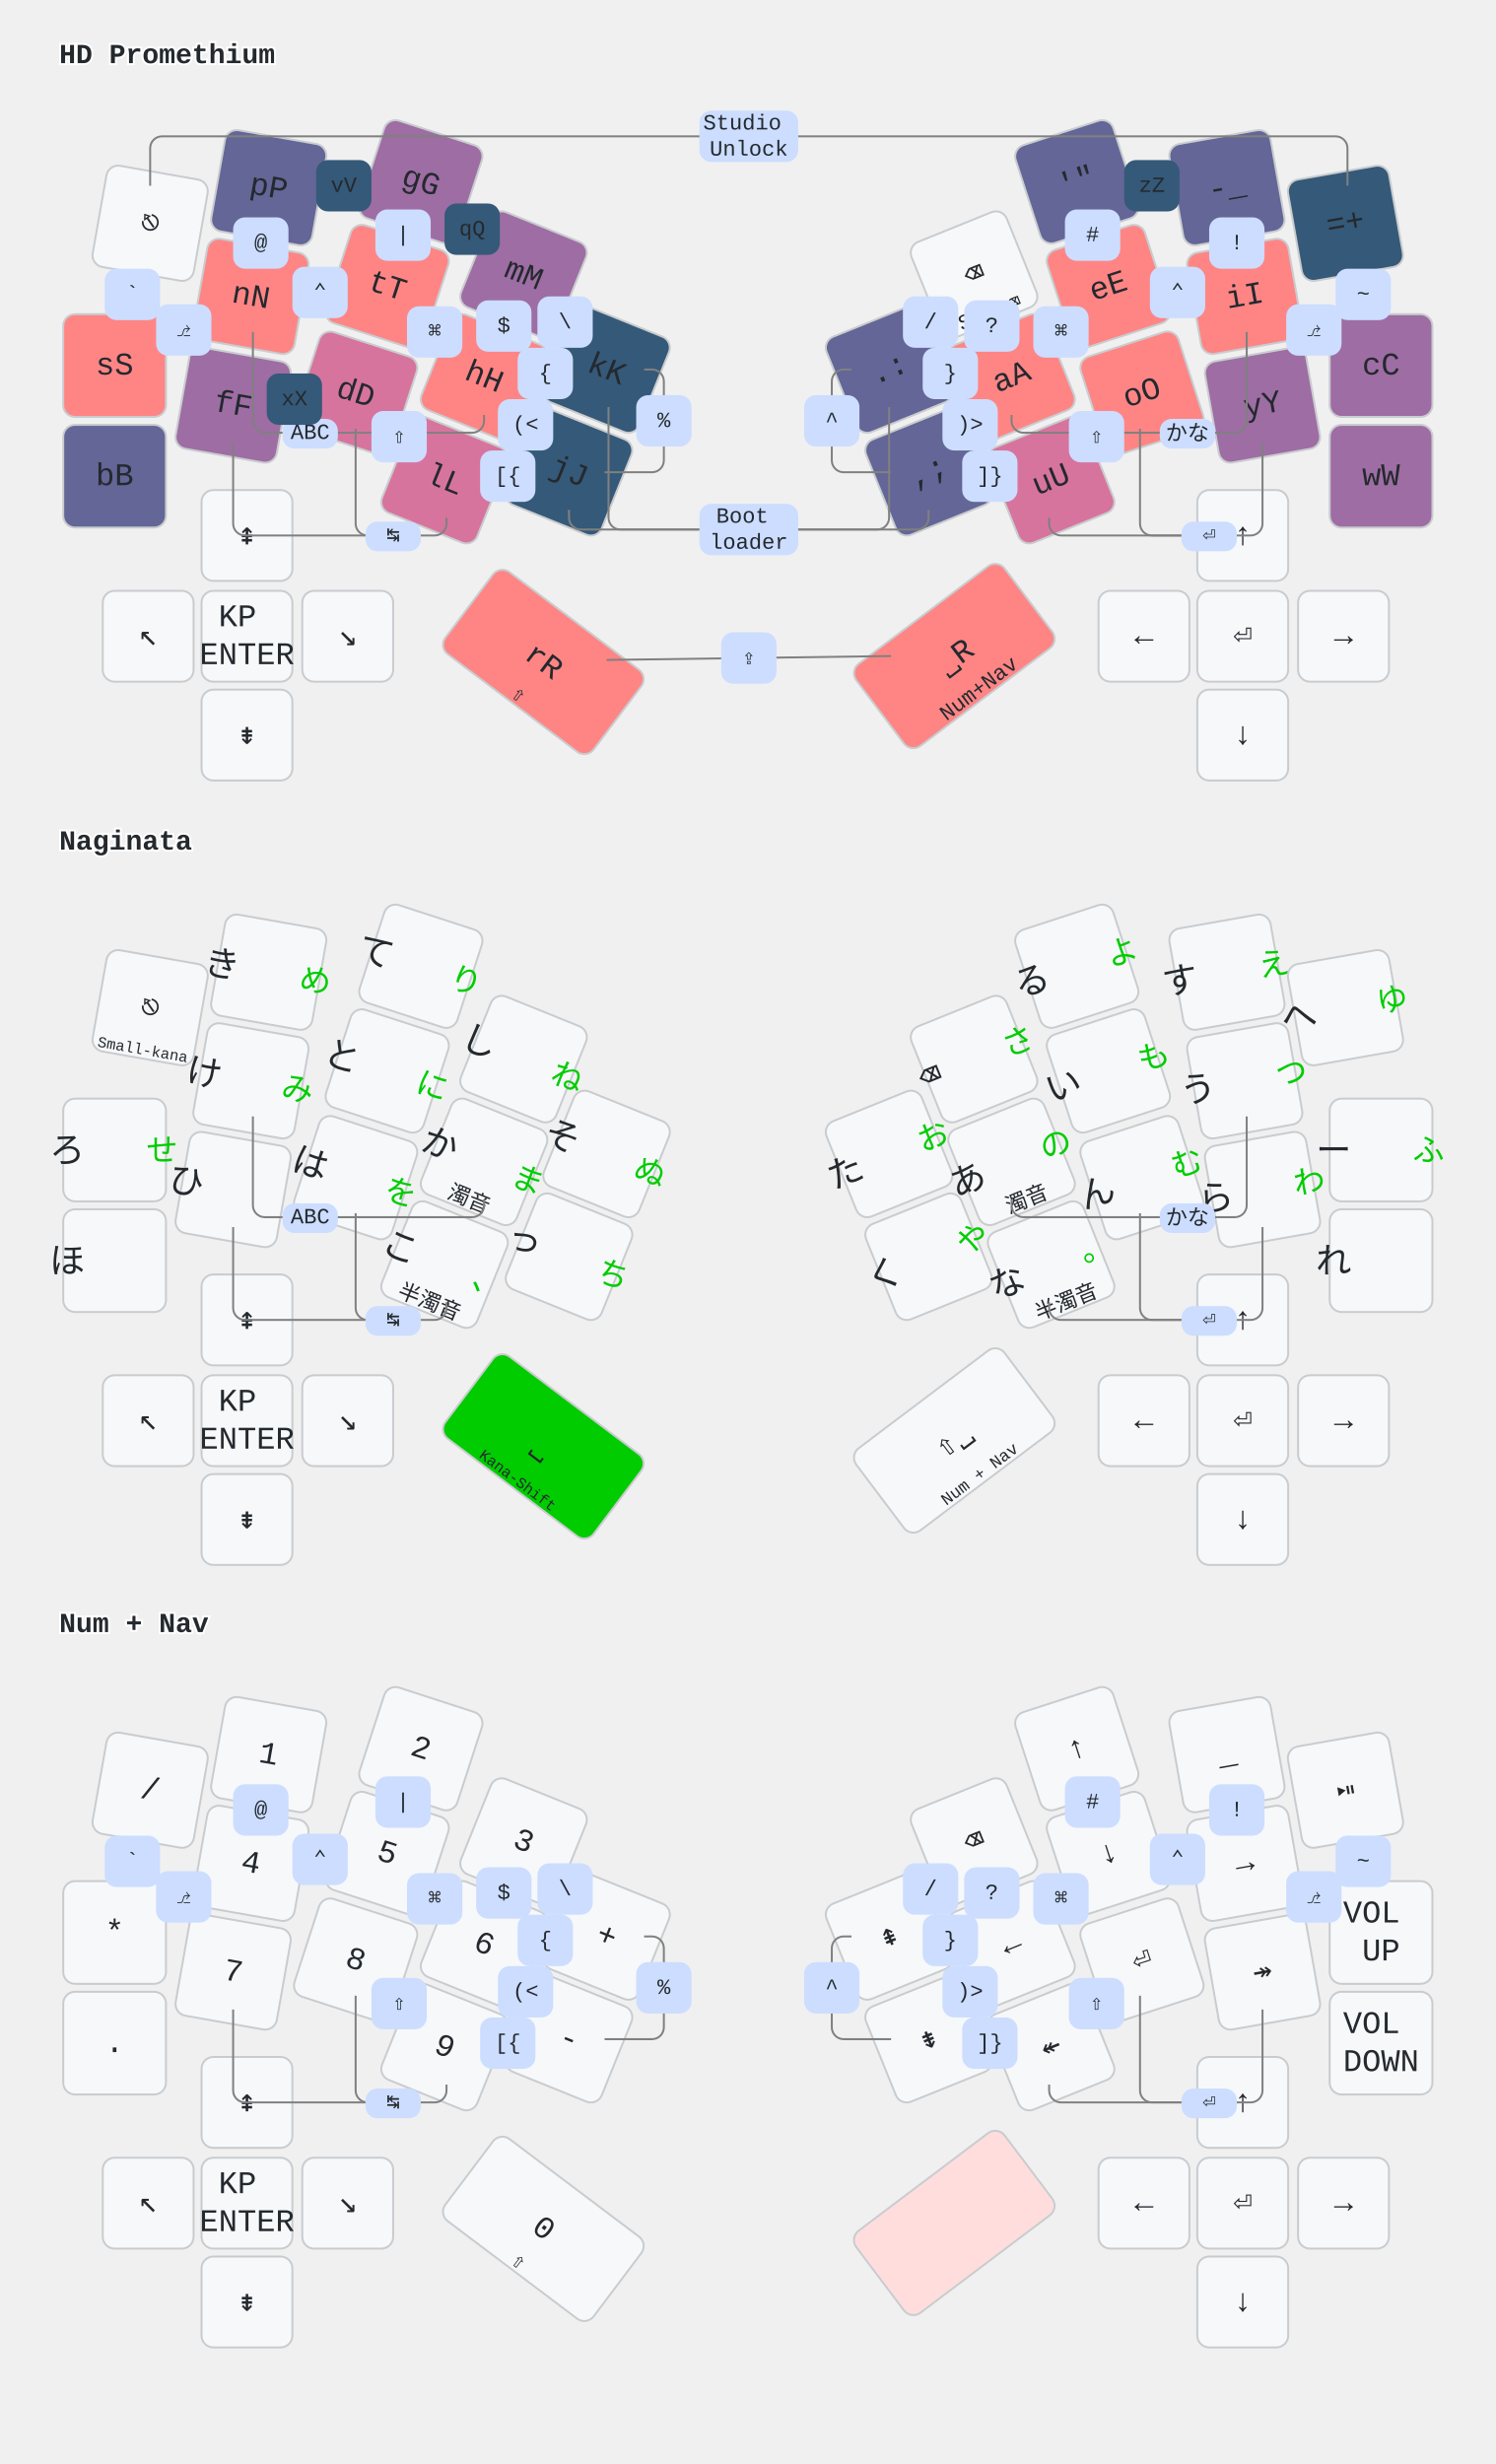
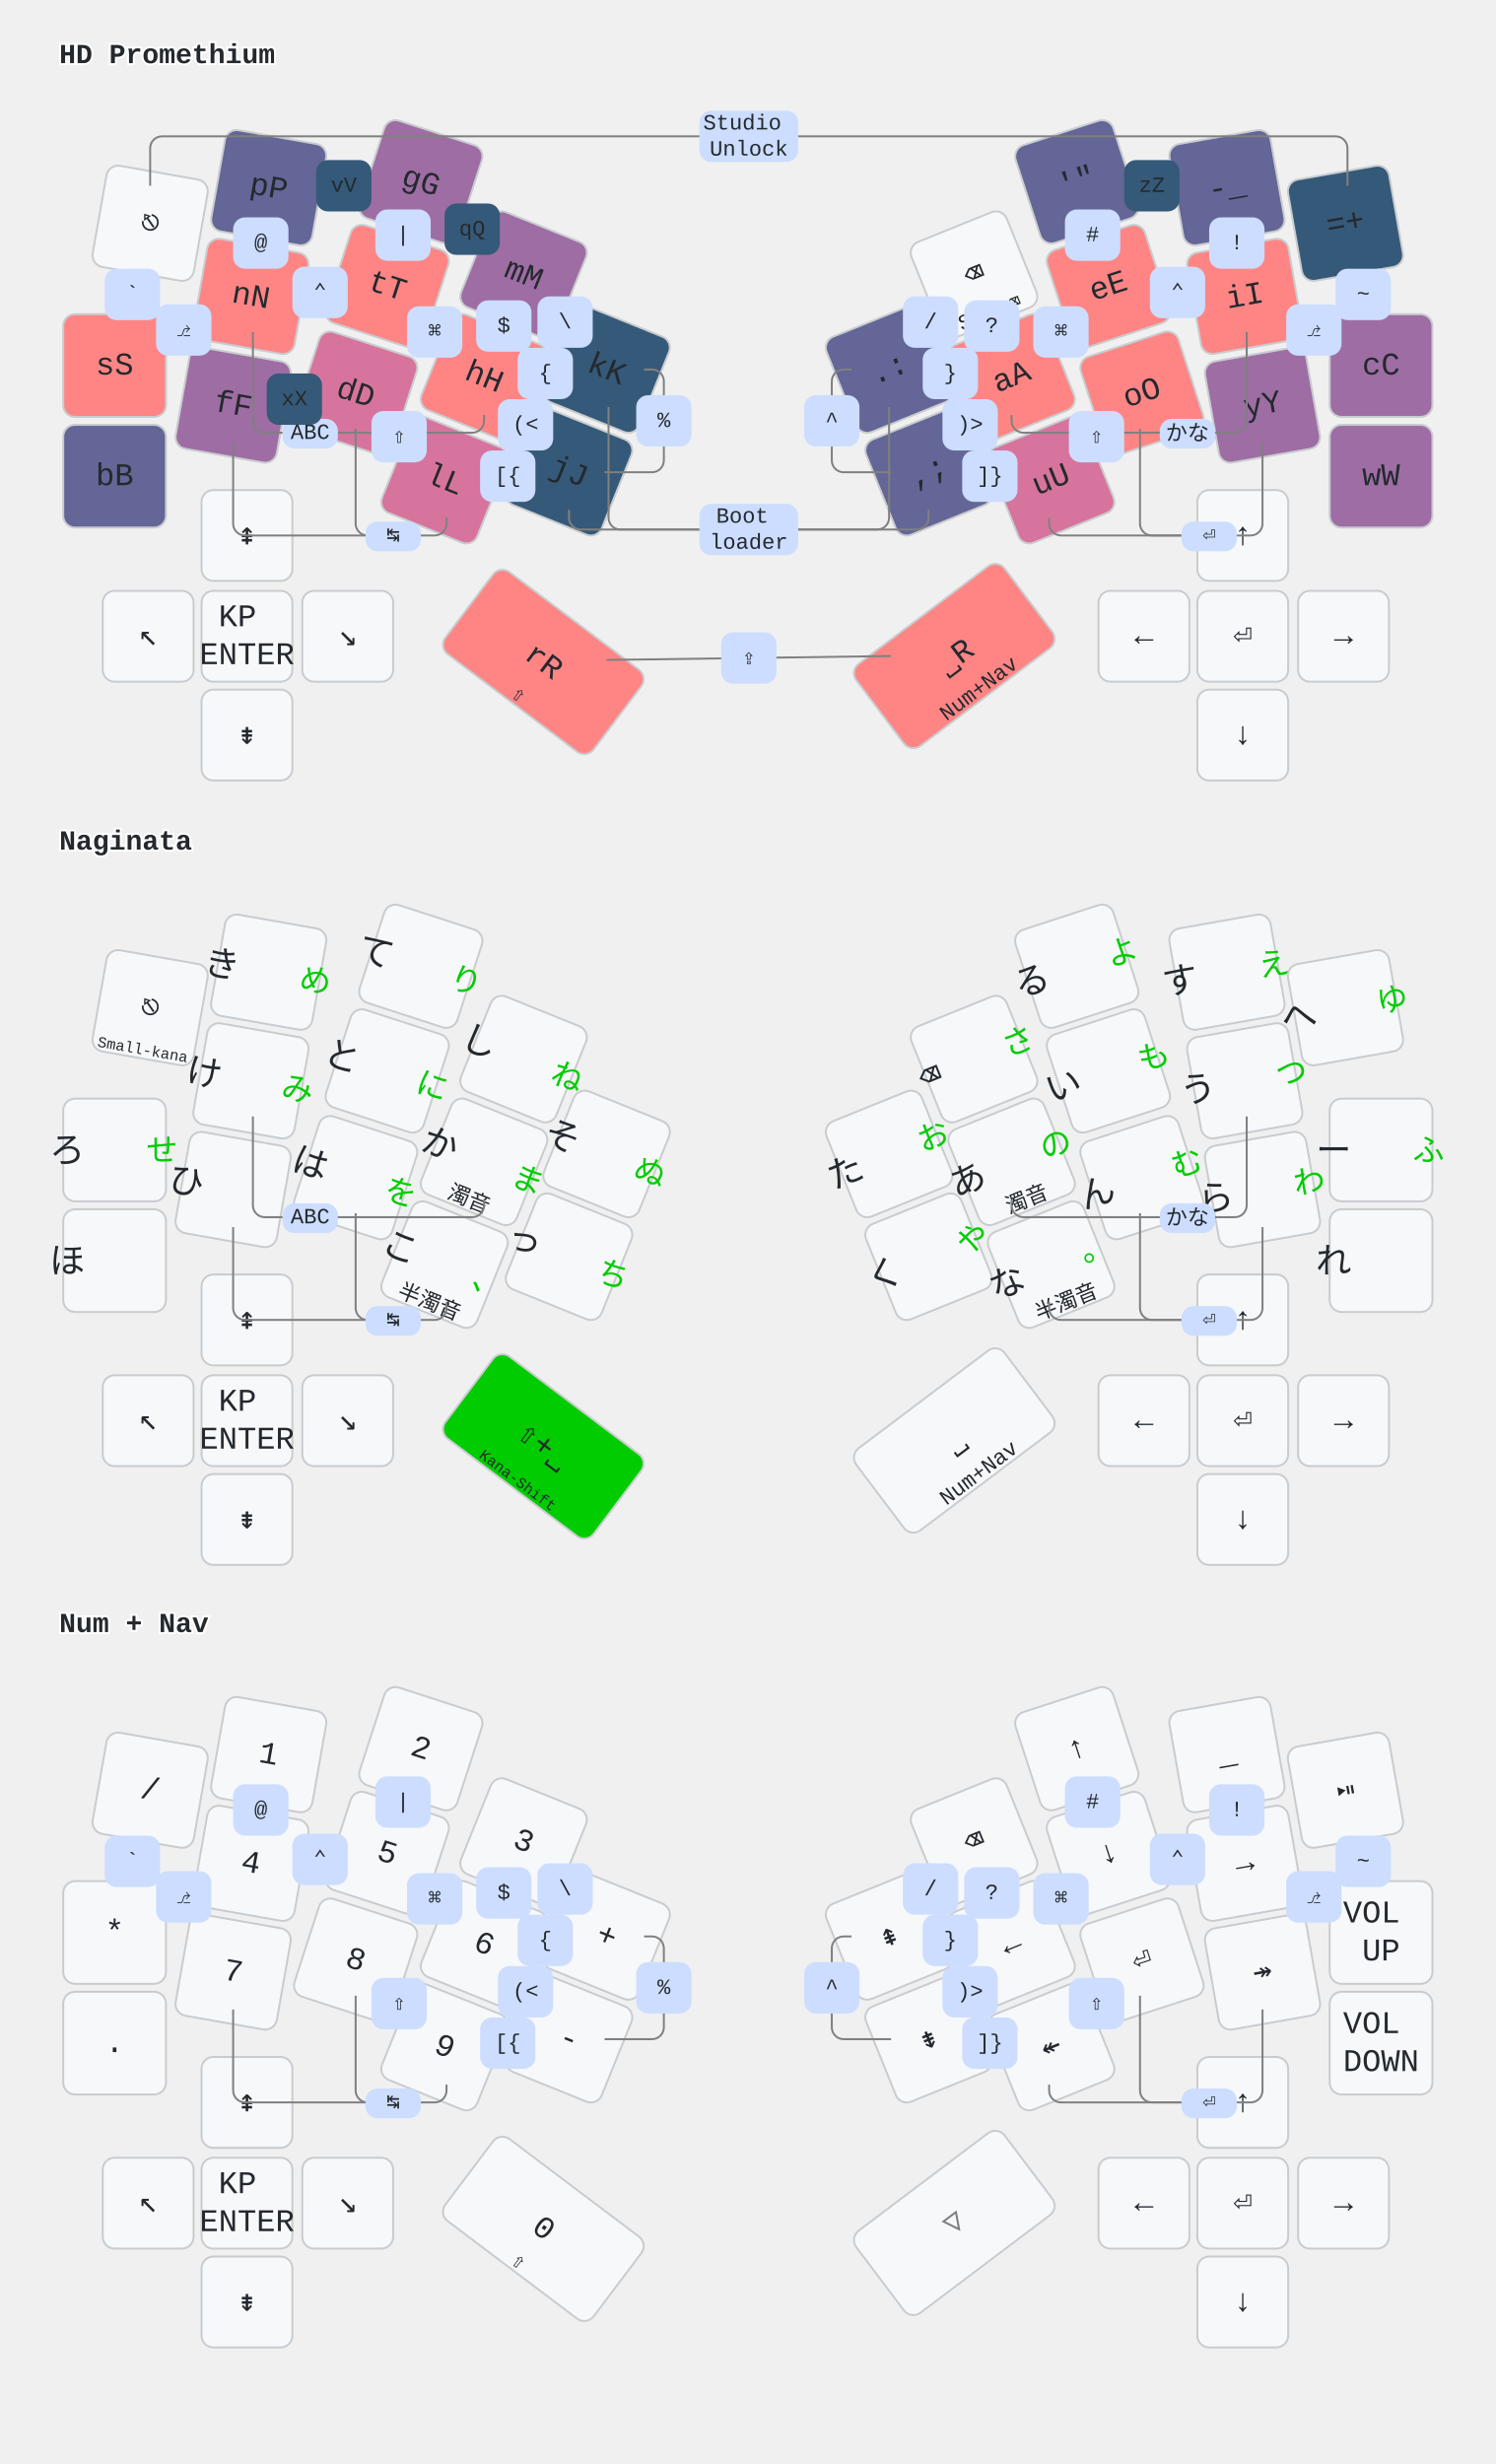
<svg xmlns="http://www.w3.org/2000/svg" width="757" height="1247" viewBox="0 0 757 1247" class="keymap">
  <style>/* inherit to force styles through use tags*/
svg path {
    fill: inherit;
}
/* font and background color specifications */
svg.keymap {
    font-family: SFMono-Regular,Consolas,Liberation Mono,Menlo,monospace;
    font-size: 14px;
    font-kerning: normal;
    text-rendering: optimizeLegibility;
    fill: #24292e;
}

/* default key styling */
rect.key {
    fill: #f6f8fa;
    stroke: #c9cccf;
    stroke-width: 1;
}

/* color accent for combo boxes */
rect.combo {
    fill: #cdf;
}

/* color accent for held keys */
rect.held, rect.combo.held {
    fill: #fdd;
}

/* color accent for ghost (optional) keys */
rect.ghost, rect.combo.ghost {
    stroke-dasharray: 4, 4;
    stroke-width: 2;
}

text {
    text-anchor: middle;
    dominant-baseline: middle;
}

/* styling for layer labels */
text.label {
    font-weight: bold;
    text-anchor: start;
    stroke: white;
    stroke-width: 2;
    paint-order: stroke;
}

text.tap {
    font-size: 16px;
}

/* styling for combo tap, and key hold/shifted label text */
text.combo, text.hold, text.shifted {
    font-size: 11px;
}

text.hold {
    text-anchor: middle;
    dominant-baseline: auto;
}

text.shifted {
    text-anchor: middle;
    dominant-baseline: hanging;
}

/* styling for hold/shifted label text in combo box */
text.combo.hold, text.combo.shifted {
    font-size: 8px;
}

/* lighter symbol for transparent keys */
text.trans {
    fill: #7b7e81;
}

/* styling for combo dendrons */
path.combo {
    stroke-width: 1;
    stroke: gray;
    fill: none;
}

/* Start Tabler Icons Cleanup */
/* cannot use height/width with glyphs */
.icon-tabler &gt; path {
    fill: inherit;
    stroke: inherit;
}
/* hide tabler's default box */
.icon-tabler &gt; path[stroke="none"][fill="none"] {
    visibility: collapse;
}

rect.low {
    fill: #355978;
}
rect.medium-low {
    fill: #636696;
}
rect.medium {
    fill: #9E6DA4;
}
rect.medium-high {
    fill: #D7749D;
}
rect.high {
    fill: #FF8585;
}

/* green styling for Naginata kana-shift */
rect.kshift {
    fill: #00CC00;
}
text.left {
    font-size: 18px;
    translate: 16px 7px;
}
text.right {
    fill: #00CC00;
    font-size: 16px;
    translate: -16px -10px;
}
</style>
  <g transform="translate(30, 0)" class="layer-HD Promethium">
    <text x="0" y="28" class="label" id="HD-Promethium">HD Promethium</text>
    <g transform="translate(0, 57)">
      <g transform="translate(46, 56) rotate(10.0)" class="key keypos-0">
        <rect rx="6" ry="6" x="-26" y="-26" width="52" height="52" class="key" />
        <text x="0" y="0" class="key tap">⎋</text>
      </g>
      <g transform="translate(106, 38) rotate(10.0)" class="key medium-low keypos-1">
        <rect rx="6" ry="6" x="-26" y="-26" width="52" height="52" class="key medium-low" />
        <text x="0" y="0" class="key medium-low tap">pP</text>
      </g>
      <g transform="translate(183, 35) rotate(18.0)" class="key medium keypos-2">
        <rect rx="6" ry="6" x="-26" y="-26" width="52" height="52" class="key medium" />
        <text x="0" y="0" class="key medium tap">gG</text>
      </g>
      <g transform="translate(235, 82) rotate(22.0)" class="key medium keypos-3">
        <rect rx="6" ry="6" x="-26" y="-26" width="52" height="52" class="key medium" />
        <text x="0" y="0" class="key medium tap">mM</text>
      </g>
      <g transform="translate(277, 130) rotate(22.0)" class="key low keypos-4">
        <rect rx="6" ry="6" x="-26" y="-26" width="52" height="52" class="key low" />
        <text x="0" y="0" class="key low tap">kK</text>
      </g>
      <g transform="translate(420, 130) rotate(-22.0)" class="key medium-low keypos-5">
        <rect rx="6" ry="6" x="-26" y="-26" width="52" height="52" class="key medium-low" />
        <text x="0" y="0" class="key medium-low tap">.:</text>
      </g>
      <g transform="translate(463, 82) rotate(-22.0)" class="key keypos-6">
        <rect rx="6" ry="6" x="-26" y="-26" width="52" height="52" class="key" />
        <text x="0" y="0" class="key tap">⌫</text>
        <text x="0" y="24" class="key hold">Sft+⌫</text>
      </g>
      <g transform="translate(515, 35) rotate(-18.0)" class="key medium-low keypos-7">
        <rect rx="6" ry="6" x="-26" y="-26" width="52" height="52" class="key medium-low" />
        <text x="0" y="0" class="key medium-low tap">'"</text>
      </g>
      <g transform="translate(591, 38) rotate(-10.0)" class="key medium-low keypos-8">
        <rect rx="6" ry="6" x="-26" y="-26" width="52" height="52" class="key medium-low" />
        <text x="0" y="0" class="key medium-low tap">-_</text>
      </g>
      <g transform="translate(651, 56) rotate(-10.0)" class="key low keypos-9">
        <rect rx="6" ry="6" x="-26" y="-26" width="52" height="52" class="key low" />
        <text x="0" y="0" class="key low tap">=+</text>
      </g>
      <g transform="translate(28, 128)" class="key high keypos-10">
        <rect rx="6" ry="6" x="-26" y="-26" width="52" height="52" class="key high" />
        <text x="0" y="0" class="key high tap">sS</text>
      </g>
      <g transform="translate(97, 93) rotate(10.0)" class="key high keypos-11">
        <rect rx="6" ry="6" x="-26" y="-26" width="52" height="52" class="key high" />
        <text x="0" y="0" class="key high tap">nN</text>
      </g>
      <g transform="translate(166, 88) rotate(18.0)" class="key high keypos-12">
        <rect rx="6" ry="6" x="-26" y="-26" width="52" height="52" class="key high" />
        <text x="0" y="0" class="key high tap">tT</text>
      </g>
      <g transform="translate(215, 134) rotate(22.0)" class="key high keypos-13">
        <rect rx="6" ry="6" x="-26" y="-26" width="52" height="52" class="key high" />
        <text x="0" y="0" class="key high tap">hH</text>
      </g>
      <g transform="translate(258, 182) rotate(22.0)" class="key low keypos-14">
        <rect rx="6" ry="6" x="-26" y="-26" width="52" height="52" class="key low" />
        <text x="0" y="0" class="key low tap">jJ</text>
      </g>
      <g transform="translate(440, 182) rotate(-22.0)" class="key medium-low keypos-15">
        <rect rx="6" ry="6" x="-26" y="-26" width="52" height="52" class="key medium-low" />
        <text x="0" y="0" class="key medium-low tap">,;</text>
      </g>
      <g transform="translate(482, 134) rotate(-22.0)" class="key high keypos-16">
        <rect rx="6" ry="6" x="-26" y="-26" width="52" height="52" class="key high" />
        <text x="0" y="0" class="key high tap">aA</text>
      </g>
      <g transform="translate(531, 88) rotate(-18.0)" class="key high keypos-17">
        <rect rx="6" ry="6" x="-26" y="-26" width="52" height="52" class="key high" />
        <text x="0" y="0" class="key high tap">eE</text>
      </g>
      <g transform="translate(600, 93) rotate(-10.0)" class="key high keypos-18">
        <rect rx="6" ry="6" x="-26" y="-26" width="52" height="52" class="key high" />
        <text x="0" y="0" class="key high tap">iI</text>
      </g>
      <g transform="translate(669, 128)" class="key medium keypos-19">
        <rect rx="6" ry="6" x="-26" y="-26" width="52" height="52" class="key medium" />
        <text x="0" y="0" class="key medium tap">cC</text>
      </g>
      <g transform="translate(28, 184)" class="key medium-low keypos-20">
        <rect rx="6" ry="6" x="-26" y="-26" width="52" height="52" class="key medium-low" />
        <text x="0" y="0" class="key medium-low tap">bB</text>
      </g>
      <g transform="translate(88, 148) rotate(10.0)" class="key medium keypos-21">
        <rect rx="6" ry="6" x="-26" y="-26" width="52" height="52" class="key medium" />
        <text x="0" y="0" class="key medium tap">fF</text>
      </g>
      <g transform="translate(150, 142) rotate(18.0)" class="key medium-high keypos-22">
        <rect rx="6" ry="6" x="-26" y="-26" width="52" height="52" class="key medium-high" />
        <text x="0" y="0" class="key medium-high tap">dD</text>
      </g>
      <g transform="translate(195, 186) rotate(22.0)" class="key medium-high keypos-23">
        <rect rx="6" ry="6" x="-26" y="-26" width="52" height="52" class="key medium-high" />
        <text x="0" y="0" class="key medium-high tap">lL</text>
      </g>
      <g transform="translate(245, 278) rotate(37.0)" class="key high keypos-24">
        <rect rx="6" ry="6" x="-47" y="-26" width="94" height="52" class="key high" />
        <text x="0" y="0" class="key high tap">rR</text>
        <text x="0" y="24" class="key high hold">⇧</text>
      </g>
      <g transform="translate(453, 275) rotate(-37.0)" class="key high keypos-25">
        <rect rx="6" ry="6" x="-47" y="-26" width="94" height="52" class="key high" />
        <text x="0" y="0" class="key high tap">⎵R</text>
        <text x="0" y="24" class="key high hold">Num+Nav</text>
      </g>
      <g transform="translate(502, 186) rotate(-22.0)" class="key medium-high keypos-26">
        <rect rx="6" ry="6" x="-26" y="-26" width="52" height="52" class="key medium-high" />
        <text x="0" y="0" class="key medium-high tap">uU</text>
      </g>
      <g transform="translate(548, 142) rotate(-18.0)" class="key high keypos-27">
        <rect rx="6" ry="6" x="-26" y="-26" width="52" height="52" class="key high" />
        <text x="0" y="0" class="key high tap">oO</text>
      </g>
      <g transform="translate(609, 148) rotate(-10.0)" class="key medium keypos-28">
        <rect rx="6" ry="6" x="-26" y="-26" width="52" height="52" class="key medium" />
        <text x="0" y="0" class="key medium tap">yY</text>
      </g>
      <g transform="translate(669, 184)" class="key medium keypos-29">
        <rect rx="6" ry="6" x="-26" y="-26" width="52" height="52" class="key medium" />
        <text x="0" y="0" class="key medium tap">wW</text>
      </g>
      <g transform="translate(95, 315)" class="key keypos-30">
        <rect rx="6" ry="6" x="-23" y="-23" width="46" height="46" class="key" />
        <text x="0" y="0" class="key tap">⇟</text>
      </g>
      <g transform="translate(45, 265)" class="key keypos-31">
        <rect rx="6" ry="6" x="-23" y="-23" width="46" height="46" class="key" />
        <text x="0" y="0" class="key tap">↖</text>
      </g>
      <g transform="translate(95, 265)" class="key keypos-32">
        <rect rx="6" ry="6" x="-23" y="-23" width="46" height="46" class="key" />
        <text x="0" y="0" class="key tap">
          <tspan x="0" dy="-0.6em">KP</tspan>
          <tspan x="0" dy="1.2em">ENTER</tspan>
        </text>
      </g>
      <g transform="translate(146, 265)" class="key keypos-33">
        <rect rx="6" ry="6" x="-23" y="-23" width="46" height="46" class="key" />
        <text x="0" y="0" class="key tap">↘</text>
      </g>
      <g transform="translate(95, 214)" class="key keypos-34">
        <rect rx="6" ry="6" x="-23" y="-23" width="46" height="46" class="key" />
        <text x="0" y="0" class="key tap">⇞</text>
      </g>
      <g transform="translate(599, 214)" class="key keypos-35">
        <rect rx="6" ry="6" x="-23" y="-23" width="46" height="46" class="key" />
        <text x="0" y="0" class="key tap">↑</text>
      </g>
      <g transform="translate(549, 265)" class="key keypos-36">
        <rect rx="6" ry="6" x="-23" y="-23" width="46" height="46" class="key" />
        <text x="0" y="0" class="key tap">←</text>
      </g>
      <g transform="translate(599, 265)" class="key keypos-37">
        <rect rx="6" ry="6" x="-23" y="-23" width="46" height="46" class="key" />
        <text x="0" y="0" class="key tap">⏎</text>
      </g>
      <g transform="translate(650, 265)" class="key keypos-38">
        <rect rx="6" ry="6" x="-23" y="-23" width="46" height="46" class="key" />
        <text x="0" y="0" class="key tap">→</text>
      </g>
      <g transform="translate(599, 315)" class="key keypos-39">
        <rect rx="6" ry="6" x="-23" y="-23" width="46" height="46" class="key" />
        <text x="0" y="0" class="key tap">↓</text>
      </g>
      <g class="combo combopos-0">
        <path d="M349,12 h-297 a6.0,6.0 0 0 0 -6.0,6.0 v19" class="combo" />
        <path d="M349,12 h297 a6.0,6.0 0 0 1 6.0,6.0 v19" class="combo" />
        <rect rx="6" ry="6" x="324" y="-1" width="50" height="26" class="combo" />
        <text x="349" y="12" class="combo tap">
          <tspan x="349" dy="-0.6em">Studio</tspan>
          <tspan x="349" dy="1.2em">Unlock</tspan>
        </text>
      </g>
      <g class="combo combopos-1">
        <path d="M349,211 h-65 a6.0,6.0 0 0 1 -6.0,-6.0 v-56" class="combo" />
        <path d="M349,211 h65 a6.0,6.0 0 0 0 6.0,-6.0 v-56" class="combo" />
        <path d="M349,211 h-85 a6.0,6.0 0 0 1 -6.0,-6.0 v-4" class="combo" />
        <path d="M349,211 h85 a6.0,6.0 0 0 0 6.0,-6.0 v-4" class="combo" />
        <rect rx="6" ry="6" x="324" y="198" width="50" height="26" class="combo" />
        <text x="349" y="211" class="combo tap">
          <tspan x="349" dy="-0.6em">Boot</tspan>
          <tspan x="349" dy="1.2em">loader</tspan>
        </text>
      </g>
      <g class="combo combopos-2">
        <path d="M571,162 h-83 a6.0,6.0 0 0 1 -6.0,-6.0 v-3" class="combo" />
        <path d="M571,162 h24 a6.0,6.0 0 0 0 6.0,-6.0 v-45" class="combo" />
        <rect rx="6" ry="6" x="557" y="155" width="28" height="15" class="combo" />
        <text x="571" y="162" class="combo tap">かな</text>
      </g>
      <g class="combo combopos-3">
        <path d="M127,162 h82 a6.0,6.0 0 0 0 6.0,-6.0 v-3" class="combo" />
        <path d="M127,162 h-23 a6.0,6.0 0 0 1 -6.0,-6.0 v-45" class="combo" />
        <rect rx="6" ry="6" x="113" y="155" width="28" height="15" class="combo" />
        <text x="127" y="162" class="combo tap">ABC</text>
      </g>
      <g class="combo combopos-4">
        <path d="M169,214 h21 a6.0,6.0 0 0 0 6.0,-6.0 v-3" class="combo" />
        <path d="M169,214 h-13 a6.0,6.0 0 0 1 -6.0,-6.0 v-48" class="combo" />
        <path d="M169,214 h-75 a6.0,6.0 0 0 1 -6.0,-6.0 v-41" class="combo" />
        <rect rx="6" ry="6" x="155" y="207" width="28" height="15" class="combo" />
        <text x="169" y="214" class="combo tap">↹</text>
      </g>
      <g class="combo combopos-5">
        <path d="M582,214 h-75 a6.0,6.0 0 0 1 -6.0,-6.0 v-3" class="combo" />
        <path d="M582,214 h-29 a6.0,6.0 0 0 1 -6.0,-6.0 v-48" class="combo" />
        <path d="M582,214 h21 a6.0,6.0 0 0 0 6.0,-6.0 v-41" class="combo" />
        <rect rx="6" ry="6" x="568" y="207" width="28" height="15" class="combo" />
        <text x="582" y="214" class="combo tap">⏎</text>
      </g>
      <g class="combo combopos-6">
        <rect rx="6" ry="6" x="49" y="97" width="28" height="26" class="combo" />
        <text x="63" y="110" class="combo tap">⎇</text>
      </g>
      <g class="combo combopos-7">
        <rect rx="6" ry="6" x="621" y="97" width="28" height="26" class="combo" />
        <text x="635" y="110" class="combo tap">⎇</text>
      </g>
      <g class="combo combopos-8">
        <rect rx="6" ry="6" x="118" y="78" width="28" height="26" class="combo" />
        <text x="132" y="91" class="combo tap">⌃</text>
      </g>
      <g class="combo combopos-9">
        <rect rx="6" ry="6" x="552" y="78" width="28" height="26" class="combo" />
        <text x="566" y="91" class="combo tap">⌃</text>
      </g>
      <g class="combo combopos-10">
        <rect rx="6" ry="6" x="176" y="98" width="28" height="26" class="combo" />
        <text x="190" y="111" class="combo tap">⌘</text>
      </g>
      <g class="combo combopos-11">
        <rect rx="6" ry="6" x="493" y="98" width="28" height="26" class="combo" />
        <text x="507" y="111" class="combo tap">⌘</text>
      </g>
      <g class="combo combopos-12">
        <rect rx="6" ry="6" x="158" y="151" width="28" height="26" class="combo" />
        <text x="172" y="164" class="combo tap">⇧</text>
      </g>
      <g class="combo combopos-13">
        <rect rx="6" ry="6" x="511" y="151" width="28" height="26" class="combo" />
        <text x="525" y="164" class="combo tap">⇧</text>
      </g>
      <g class="combo low combopos-14">
        <rect rx="6" ry="6" x="195" y="46" width="28" height="26" class="combo low" />
        <text x="209" y="59" class="combo low tap">qQ</text>
      </g>
      <g class="combo low combopos-15">
        <rect rx="6" ry="6" x="539" y="24" width="28" height="26" class="combo low" />
        <text x="553" y="37" class="combo low tap">zZ</text>
      </g>
      <g class="combo low combopos-16">
        <rect rx="6" ry="6" x="130" y="24" width="28" height="26" class="combo low" />
        <text x="144" y="37" class="combo low tap">vV</text>
      </g>
      <g class="combo low combopos-17">
        <rect rx="6" ry="6" x="105" y="132" width="28" height="26" class="combo low" />
        <text x="119" y="145" class="combo low tap">xX</text>
      </g>
      <g class="combo combopos-18">
        <path d="M349,276 l-72,1" class="combo" />
        <path d="M349,276 l72,-1" class="combo" />
        <rect rx="6" ry="6" x="335" y="263" width="28" height="26" class="combo" />
        <text x="349" y="276" class="combo tap">⇪</text>
      </g>
      <g class="combo combopos-19">
        <rect rx="6" ry="6" x="23" y="79" width="28" height="26" class="combo" />
        <text x="37" y="92" class="combo tap">`</text>
      </g>
      <g class="combo combopos-20">
        <rect rx="6" ry="6" x="88" y="53" width="28" height="26" class="combo" />
        <text x="102" y="66" class="combo tap">@</text>
      </g>
      <g class="combo combopos-21">
        <rect rx="6" ry="6" x="160" y="49" width="28" height="26" class="combo" />
        <text x="174" y="62" class="combo tap">|</text>
      </g>
      <g class="combo combopos-22">
        <rect rx="6" ry="6" x="211" y="95" width="28" height="26" class="combo" />
        <text x="225" y="108" class="combo tap">$</text>
      </g>
      <g class="combo combopos-23">
        <rect rx="6" ry="6" x="242" y="93" width="28" height="26" class="combo" />
        <text x="256" y="106" class="combo tap">\</text>
      </g>
      <g class="combo combopos-24">
        <path d="M306,156 v-20 a6.0,6.0 0 0 0 -6.0,-6.0 h-4" class="combo" />
        <path d="M306,156 v20 a6.0,6.0 0 0 1 -6.0,6.0 h-24" class="combo" />
        <rect rx="6" ry="6" x="292" y="143" width="28" height="26" class="combo" />
        <text x="306" y="156" class="combo tap">%</text>
      </g>
      <g class="combo combopos-25">
        <path d="M391,156 v-20 a6.0,6.0 0 0 1 6.0,-6.0 h4" class="combo" />
        <path d="M391,156 v20 a6.0,6.0 0 0 0 6.0,6.0 h24" class="combo" />
        <rect rx="6" ry="6" x="377" y="143" width="28" height="26" class="combo" />
        <text x="391" y="156" class="combo tap">^</text>
      </g>
      <g class="combo combopos-26">
        <rect rx="6" ry="6" x="427" y="93" width="28" height="26" class="combo" />
        <text x="441" y="106" class="combo tap">/</text>
      </g>
      <g class="combo combopos-27">
        <rect rx="6" ry="6" x="458" y="95" width="28" height="26" class="combo" />
        <text x="472" y="108" class="combo tap">?</text>
      </g>
      <g class="combo combopos-28">
        <rect rx="6" ry="6" x="509" y="49" width="28" height="26" class="combo" />
        <text x="523" y="62" class="combo tap">#</text>
      </g>
      <g class="combo combopos-29">
        <rect rx="6" ry="6" x="582" y="53" width="28" height="26" class="combo" />
        <text x="596" y="66" class="combo tap">!</text>
      </g>
      <g class="combo combopos-30">
        <rect rx="6" ry="6" x="646" y="79" width="28" height="26" class="combo" />
        <text x="660" y="92" class="combo tap">~</text>
      </g>
      <g class="combo combopos-31">
        <rect rx="6" ry="6" x="232" y="119" width="28" height="26" class="combo" />
        <text x="246" y="132" class="combo tap">{</text>
      </g>
      <g class="combo combopos-32">
        <rect rx="6" ry="6" x="437" y="119" width="28" height="26" class="combo" />
        <text x="451" y="132" class="combo tap">}</text>
      </g>
      <g class="combo combopos-33">
        <rect rx="6" ry="6" x="222" y="145" width="28" height="26" class="combo" />
        <text x="236" y="158" class="combo tap">(&lt;</text>
      </g>
      <g class="combo combopos-34">
        <rect rx="6" ry="6" x="447" y="145" width="28" height="26" class="combo" />
        <text x="461" y="158" class="combo tap">)&gt;</text>
      </g>
      <g class="combo combopos-35">
        <rect rx="6" ry="6" x="213" y="171" width="28" height="26" class="combo" />
        <text x="227" y="184" class="combo tap">[{</text>
      </g>
      <g class="combo combopos-36">
        <rect rx="6" ry="6" x="457" y="171" width="28" height="26" class="combo" />
        <text x="471" y="184" class="combo tap">]}</text>
      </g>
    </g>
  </g>
  <g transform="translate(30, 398)" class="layer-Naginata">
    <text x="0" y="28" class="label" id="Naginata">Naginata</text>
    <g transform="translate(0, 56)">
      <g transform="translate(46, 56) rotate(10.0)" class="key keypos-0">
        <rect rx="6" ry="6" x="-26" y="-26" width="52" height="52" class="key" />
        <text x="0" y="0" class="key tap">⎋</text>
        <text x="0" y="24" class="key hold">
          <tspan style="font-size: 70%">Small-kana</tspan>
        </text>
      </g>
      <g transform="translate(106, 38) rotate(10.0)" class="key keypos-1">
        <rect rx="6" ry="6" x="-26" y="-26" width="52" height="52" class="key" />
        <text x="-24" y="0" class="key left">き</text>
        <text x="24" y="0" class="key right">め</text>
      </g>
      <g transform="translate(183, 35) rotate(18.0)" class="key keypos-2">
        <rect rx="6" ry="6" x="-26" y="-26" width="52" height="52" class="key" />
        <text x="-24" y="0" class="key left">て</text>
        <text x="24" y="0" class="key right">り</text>
      </g>
      <g transform="translate(235, 82) rotate(22.0)" class="key keypos-3">
        <rect rx="6" ry="6" x="-26" y="-26" width="52" height="52" class="key" />
        <text x="-24" y="0" class="key left">し</text>
        <text x="24" y="0" class="key right">ね</text>
      </g>
      <g transform="translate(277, 130) rotate(22.0)" class="key keypos-4">
        <rect rx="6" ry="6" x="-26" y="-26" width="52" height="52" class="key" />
        <text x="-24" y="0" class="key left">そ</text>
        <text x="24" y="0" class="key right">ぬ</text>
      </g>
      <g transform="translate(420, 130) rotate(-22.0)" class="key keypos-5">
        <rect rx="6" ry="6" x="-26" y="-26" width="52" height="52" class="key" />
        <text x="-24" y="0" class="key left">た</text>
        <text x="24" y="0" class="key right">お</text>
      </g>
      <g transform="translate(463, 82) rotate(-22.0)" class="key keypos-6">
        <rect rx="6" ry="6" x="-26" y="-26" width="52" height="52" class="key" />
        <text x="-24" y="0" class="key left">⌫</text>
        <text x="24" y="0" class="key right">さ</text>
      </g>
      <g transform="translate(515, 35) rotate(-18.0)" class="key keypos-7">
        <rect rx="6" ry="6" x="-26" y="-26" width="52" height="52" class="key" />
        <text x="-24" y="0" class="key left">る</text>
        <text x="24" y="0" class="key right">よ</text>
      </g>
      <g transform="translate(591, 38) rotate(-10.0)" class="key keypos-8">
        <rect rx="6" ry="6" x="-26" y="-26" width="52" height="52" class="key" />
        <text x="-24" y="0" class="key left">す</text>
        <text x="24" y="0" class="key right">え</text>
      </g>
      <g transform="translate(651, 56) rotate(-10.0)" class="key keypos-9">
        <rect rx="6" ry="6" x="-26" y="-26" width="52" height="52" class="key" />
        <text x="-24" y="0" class="key left">へ</text>
        <text x="24" y="0" class="key right">ゆ</text>
      </g>
      <g transform="translate(28, 128)" class="key keypos-10">
        <rect rx="6" ry="6" x="-26" y="-26" width="52" height="52" class="key" />
        <text x="-24" y="0" class="key left">ろ</text>
        <text x="24" y="0" class="key right">せ</text>
      </g>
      <g transform="translate(97, 93) rotate(10.0)" class="key keypos-11">
        <rect rx="6" ry="6" x="-26" y="-26" width="52" height="52" class="key" />
        <text x="-24" y="0" class="key left">け</text>
        <text x="24" y="0" class="key right">み</text>
      </g>
      <g transform="translate(166, 88) rotate(18.0)" class="key keypos-12">
        <rect rx="6" ry="6" x="-26" y="-26" width="52" height="52" class="key" />
        <text x="-24" y="0" class="key left">と</text>
        <text x="24" y="0" class="key right">に</text>
      </g>
      <g transform="translate(215, 134) rotate(22.0)" class="key keypos-13">
        <rect rx="6" ry="6" x="-26" y="-26" width="52" height="52" class="key" />
        <text x="0" y="24" class="key hold">濁音</text>
        <text x="-24" y="0" class="key left">か</text>
        <text x="24" y="0" class="key right">ま</text>
      </g>
      <g transform="translate(258, 182) rotate(22.0)" class="key keypos-14">
        <rect rx="6" ry="6" x="-26" y="-26" width="52" height="52" class="key" />
        <text x="-24" y="0" class="key left">っ</text>
        <text x="24" y="0" class="key right">ち</text>
      </g>
      <g transform="translate(440, 182) rotate(-22.0)" class="key keypos-15">
        <rect rx="6" ry="6" x="-26" y="-26" width="52" height="52" class="key" />
        <text x="-24" y="0" class="key left">く</text>
        <text x="24" y="0" class="key right">や</text>
      </g>
      <g transform="translate(482, 134) rotate(-22.0)" class="key keypos-16">
        <rect rx="6" ry="6" x="-26" y="-26" width="52" height="52" class="key" />
        <text x="0" y="24" class="key hold">濁音</text>
        <text x="-24" y="0" class="key left">あ</text>
        <text x="24" y="0" class="key right">の</text>
      </g>
      <g transform="translate(531, 88) rotate(-18.0)" class="key keypos-17">
        <rect rx="6" ry="6" x="-26" y="-26" width="52" height="52" class="key" />
        <text x="-24" y="0" class="key left">い</text>
        <text x="24" y="0" class="key right">も</text>
      </g>
      <g transform="translate(600, 93) rotate(-10.0)" class="key keypos-18">
        <rect rx="6" ry="6" x="-26" y="-26" width="52" height="52" class="key" />
        <text x="-24" y="0" class="key left">う</text>
        <text x="24" y="0" class="key right">つ</text>
      </g>
      <g transform="translate(669, 128)" class="key keypos-19">
        <rect rx="6" ry="6" x="-26" y="-26" width="52" height="52" class="key" />
        <text x="-24" y="0" class="key left">ー</text>
        <text x="24" y="0" class="key right">ふ</text>
      </g>
      <g transform="translate(28, 184)" class="key keypos-20">
        <rect rx="6" ry="6" x="-26" y="-26" width="52" height="52" class="key" />
        <text x="-24" y="0" class="key left">ほ</text>
      </g>
      <g transform="translate(88, 148) rotate(10.0)" class="key keypos-21">
        <rect rx="6" ry="6" x="-26" y="-26" width="52" height="52" class="key" />
        <text x="-24" y="0" class="key left">ひ</text>
      </g>
      <g transform="translate(150, 142) rotate(18.0)" class="key keypos-22">
        <rect rx="6" ry="6" x="-26" y="-26" width="52" height="52" class="key" />
        <text x="-24" y="0" class="key left">は</text>
        <text x="24" y="0" class="key right">を</text>
      </g>
      <g transform="translate(195, 186) rotate(22.0)" class="key keypos-23">
        <rect rx="6" ry="6" x="-26" y="-26" width="52" height="52" class="key" />
        <text x="0" y="24" class="key hold">半濁音</text>
        <text x="-24" y="0" class="key left">こ</text>
        <text x="24" y="0" class="key right">、</text>
      </g>
      <g transform="translate(245, 278) rotate(37.0)" class="key kshift keypos-24">
        <rect rx="6" ry="6" x="-47" y="-26" width="94" height="52" class="key kshift" />
-         <text x="0" y="0" class="key kshift tap">⎵</text>
+         <text x="0" y="0" class="key kshift tap">⇧+⎵</text>
        <text x="0" y="24" class="key kshift hold">
          <tspan style="font-size: 70%">Kana-Shift</tspan>
        </text>
      </g>
      <g transform="translate(453, 275) rotate(-37.0)" class="key keypos-25">
        <rect rx="6" ry="6" x="-47" y="-26" width="94" height="52" class="key" />
-         <text x="0" y="0" class="key tap">⇧⎵</text>
-         <a href="#Num--Nav">
-           <text x="0" y="24" class="key hold layer-activator">
-             <tspan style="font-size: 78%">Num + Nav</tspan>
-           </text>
-         </a>
+         <text x="0" y="0" class="key tap">⎵</text>
+         <text x="0" y="24" class="key hold">Num+Nav</text>
      </g>
      <g transform="translate(502, 186) rotate(-22.0)" class="key keypos-26">
        <rect rx="6" ry="6" x="-26" y="-26" width="52" height="52" class="key" />
        <text x="0" y="24" class="key hold">半濁音</text>
        <text x="-24" y="0" class="key left">な</text>
        <text x="24" y="0" class="key right">。</text>
      </g>
      <g transform="translate(548, 142) rotate(-18.0)" class="key keypos-27">
        <rect rx="6" ry="6" x="-26" y="-26" width="52" height="52" class="key" />
        <text x="-24" y="0" class="key left">ん</text>
        <text x="24" y="0" class="key right">む</text>
      </g>
      <g transform="translate(609, 148) rotate(-10.0)" class="key keypos-28">
        <rect rx="6" ry="6" x="-26" y="-26" width="52" height="52" class="key" />
        <text x="-24" y="0" class="key left">ら</text>
        <text x="24" y="0" class="key right">わ</text>
      </g>
      <g transform="translate(669, 184)" class="key keypos-29">
        <rect rx="6" ry="6" x="-26" y="-26" width="52" height="52" class="key" />
        <text x="-24" y="0" class="key left">れ</text>
      </g>
      <g transform="translate(95, 315)" class="key keypos-30">
        <rect rx="6" ry="6" x="-23" y="-23" width="46" height="46" class="key" />
        <text x="0" y="0" class="key tap">⇟</text>
      </g>
      <g transform="translate(45, 265)" class="key keypos-31">
        <rect rx="6" ry="6" x="-23" y="-23" width="46" height="46" class="key" />
        <text x="0" y="0" class="key tap">↖</text>
      </g>
      <g transform="translate(95, 265)" class="key keypos-32">
        <rect rx="6" ry="6" x="-23" y="-23" width="46" height="46" class="key" />
        <text x="0" y="0" class="key tap">
          <tspan x="0" dy="-0.6em">KP</tspan>
          <tspan x="0" dy="1.2em">ENTER</tspan>
        </text>
      </g>
      <g transform="translate(146, 265)" class="key keypos-33">
        <rect rx="6" ry="6" x="-23" y="-23" width="46" height="46" class="key" />
        <text x="0" y="0" class="key tap">↘</text>
      </g>
      <g transform="translate(95, 214)" class="key keypos-34">
        <rect rx="6" ry="6" x="-23" y="-23" width="46" height="46" class="key" />
        <text x="0" y="0" class="key tap">⇞</text>
      </g>
      <g transform="translate(599, 214)" class="key keypos-35">
        <rect rx="6" ry="6" x="-23" y="-23" width="46" height="46" class="key" />
        <text x="0" y="0" class="key tap">↑</text>
      </g>
      <g transform="translate(549, 265)" class="key keypos-36">
        <rect rx="6" ry="6" x="-23" y="-23" width="46" height="46" class="key" />
        <text x="0" y="0" class="key tap">←</text>
      </g>
      <g transform="translate(599, 265)" class="key keypos-37">
        <rect rx="6" ry="6" x="-23" y="-23" width="46" height="46" class="key" />
        <text x="0" y="0" class="key tap">⏎</text>
      </g>
      <g transform="translate(650, 265)" class="key keypos-38">
        <rect rx="6" ry="6" x="-23" y="-23" width="46" height="46" class="key" />
        <text x="0" y="0" class="key tap">→</text>
      </g>
      <g transform="translate(599, 315)" class="key keypos-39">
        <rect rx="6" ry="6" x="-23" y="-23" width="46" height="46" class="key" />
        <text x="0" y="0" class="key tap">↓</text>
      </g>
      <g class="combo combopos-0">
        <path d="M571,162 h-83 a6.0,6.0 0 0 1 -6.0,-6.0 v-3" class="combo" />
        <path d="M571,162 h24 a6.0,6.0 0 0 0 6.0,-6.0 v-45" class="combo" />
        <rect rx="6" ry="6" x="557" y="155" width="28" height="15" class="combo" />
        <text x="571" y="162" class="combo tap">かな</text>
      </g>
      <g class="combo combopos-1">
        <path d="M127,162 h82 a6.0,6.0 0 0 0 6.0,-6.0 v-3" class="combo" />
        <path d="M127,162 h-23 a6.0,6.0 0 0 1 -6.0,-6.0 v-45" class="combo" />
        <rect rx="6" ry="6" x="113" y="155" width="28" height="15" class="combo" />
        <text x="127" y="162" class="combo tap">ABC</text>
      </g>
      <g class="combo combopos-2">
        <path d="M169,214 h21 a6.0,6.0 0 0 0 6.0,-6.0 v-3" class="combo" />
        <path d="M169,214 h-13 a6.0,6.0 0 0 1 -6.0,-6.0 v-48" class="combo" />
        <path d="M169,214 h-75 a6.0,6.0 0 0 1 -6.0,-6.0 v-41" class="combo" />
        <rect rx="6" ry="6" x="155" y="207" width="28" height="15" class="combo" />
        <text x="169" y="214" class="combo tap">↹</text>
      </g>
      <g class="combo combopos-3">
        <path d="M582,214 h-75 a6.0,6.0 0 0 1 -6.0,-6.0 v-3" class="combo" />
        <path d="M582,214 h-29 a6.0,6.0 0 0 1 -6.0,-6.0 v-48" class="combo" />
        <path d="M582,214 h21 a6.0,6.0 0 0 0 6.0,-6.0 v-41" class="combo" />
        <rect rx="6" ry="6" x="568" y="207" width="28" height="15" class="combo" />
        <text x="582" y="214" class="combo tap">⏎</text>
      </g>
    </g>
  </g>
  <g transform="translate(30, 794)" class="layer-Num + Nav">
    <text x="0" y="28" class="label" id="Num--Nav">Num + Nav</text>
    <g transform="translate(0, 56)">
      <g transform="translate(46, 56) rotate(10.0)" class="key keypos-0">
        <rect rx="6" ry="6" x="-26" y="-26" width="52" height="52" class="key" />
        <text x="0" y="0" class="key tap">/</text>
      </g>
      <g transform="translate(106, 38) rotate(10.0)" class="key keypos-1">
        <rect rx="6" ry="6" x="-26" y="-26" width="52" height="52" class="key" />
        <text x="0" y="0" class="key tap">1</text>
      </g>
      <g transform="translate(183, 35) rotate(18.0)" class="key keypos-2">
        <rect rx="6" ry="6" x="-26" y="-26" width="52" height="52" class="key" />
        <text x="0" y="0" class="key tap">2</text>
      </g>
      <g transform="translate(235, 82) rotate(22.0)" class="key keypos-3">
        <rect rx="6" ry="6" x="-26" y="-26" width="52" height="52" class="key" />
        <text x="0" y="0" class="key tap">3</text>
      </g>
      <g transform="translate(277, 130) rotate(22.0)" class="key keypos-4">
        <rect rx="6" ry="6" x="-26" y="-26" width="52" height="52" class="key" />
        <text x="0" y="0" class="key tap">+</text>
      </g>
      <g transform="translate(420, 130) rotate(-22.0)" class="key keypos-5">
        <rect rx="6" ry="6" x="-26" y="-26" width="52" height="52" class="key" />
        <text x="0" y="0" class="key tap">⇞</text>
      </g>
      <g transform="translate(463, 82) rotate(-22.0)" class="key keypos-6">
        <rect rx="6" ry="6" x="-26" y="-26" width="52" height="52" class="key" />
        <text x="0" y="0" class="key tap">⌫</text>
      </g>
      <g transform="translate(515, 35) rotate(-18.0)" class="key keypos-7">
        <rect rx="6" ry="6" x="-26" y="-26" width="52" height="52" class="key" />
        <text x="0" y="0" class="key tap">↑</text>
      </g>
      <g transform="translate(591, 38) rotate(-10.0)" class="key keypos-8">
        <rect rx="6" ry="6" x="-26" y="-26" width="52" height="52" class="key" />
        <text x="0" y="0" class="key tap">_</text>
      </g>
      <g transform="translate(651, 56) rotate(-10.0)" class="key keypos-9">
        <rect rx="6" ry="6" x="-26" y="-26" width="52" height="52" class="key" />
        <text x="0" y="0" class="key tap">⏯</text>
      </g>
      <g transform="translate(28, 128)" class="key keypos-10">
        <rect rx="6" ry="6" x="-26" y="-26" width="52" height="52" class="key" />
        <text x="0" y="0" class="key tap">*</text>
      </g>
      <g transform="translate(97, 93) rotate(10.0)" class="key keypos-11">
        <rect rx="6" ry="6" x="-26" y="-26" width="52" height="52" class="key" />
        <text x="0" y="0" class="key tap">4</text>
      </g>
      <g transform="translate(166, 88) rotate(18.0)" class="key keypos-12">
        <rect rx="6" ry="6" x="-26" y="-26" width="52" height="52" class="key" />
        <text x="0" y="0" class="key tap">5</text>
      </g>
      <g transform="translate(215, 134) rotate(22.0)" class="key keypos-13">
        <rect rx="6" ry="6" x="-26" y="-26" width="52" height="52" class="key" />
        <text x="0" y="0" class="key tap">6</text>
      </g>
      <g transform="translate(258, 182) rotate(22.0)" class="key keypos-14">
        <rect rx="6" ry="6" x="-26" y="-26" width="52" height="52" class="key" />
        <text x="0" y="0" class="key tap">-</text>
      </g>
      <g transform="translate(440, 182) rotate(-22.0)" class="key keypos-15">
        <rect rx="6" ry="6" x="-26" y="-26" width="52" height="52" class="key" />
        <text x="0" y="0" class="key tap">⇟</text>
      </g>
      <g transform="translate(482, 134) rotate(-22.0)" class="key keypos-16">
        <rect rx="6" ry="6" x="-26" y="-26" width="52" height="52" class="key" />
        <text x="0" y="0" class="key tap">←</text>
      </g>
      <g transform="translate(531, 88) rotate(-18.0)" class="key keypos-17">
        <rect rx="6" ry="6" x="-26" y="-26" width="52" height="52" class="key" />
        <text x="0" y="0" class="key tap">↓</text>
      </g>
      <g transform="translate(600, 93) rotate(-10.0)" class="key keypos-18">
        <rect rx="6" ry="6" x="-26" y="-26" width="52" height="52" class="key" />
        <text x="0" y="0" class="key tap">→</text>
      </g>
      <g transform="translate(669, 128)" class="key keypos-19">
        <rect rx="6" ry="6" x="-26" y="-26" width="52" height="52" class="key" />
        <text x="0" y="0" class="key tap">
          <tspan x="0" dy="-0.6em">VOL</tspan>
          <tspan x="0" dy="1.2em">UP</tspan>
        </text>
      </g>
      <g transform="translate(28, 184)" class="key keypos-20">
        <rect rx="6" ry="6" x="-26" y="-26" width="52" height="52" class="key" />
        <text x="0" y="0" class="key tap">.</text>
      </g>
      <g transform="translate(88, 148) rotate(10.0)" class="key keypos-21">
        <rect rx="6" ry="6" x="-26" y="-26" width="52" height="52" class="key" />
        <text x="0" y="0" class="key tap">7</text>
      </g>
      <g transform="translate(150, 142) rotate(18.0)" class="key keypos-22">
        <rect rx="6" ry="6" x="-26" y="-26" width="52" height="52" class="key" />
        <text x="0" y="0" class="key tap">8</text>
      </g>
      <g transform="translate(195, 186) rotate(22.0)" class="key keypos-23">
        <rect rx="6" ry="6" x="-26" y="-26" width="52" height="52" class="key" />
        <text x="0" y="0" class="key tap">9</text>
      </g>
      <g transform="translate(245, 278) rotate(37.0)" class="key keypos-24">
        <rect rx="6" ry="6" x="-47" y="-26" width="94" height="52" class="key" />
        <text x="0" y="0" class="key tap">0</text>
        <text x="0" y="24" class="key hold">⇧</text>
      </g>
-       <g transform="translate(453, 275) rotate(-37.0)" class="key held keypos-25">
-         <rect rx="6" ry="6" x="-47" y="-26" width="94" height="52" class="key held" />
+       <g transform="translate(453, 275) rotate(-37.0)" class="key trans keypos-25">
+         <rect rx="6" ry="6" x="-47" y="-26" width="94" height="52" class="key trans" />
+         <text x="0" y="0" class="key trans tap">▽</text>
      </g>
      <g transform="translate(502, 186) rotate(-22.0)" class="key keypos-26">
        <rect rx="6" ry="6" x="-26" y="-26" width="52" height="52" class="key" />
        <text x="0" y="0" class="key tap">↞</text>
      </g>
      <g transform="translate(548, 142) rotate(-18.0)" class="key keypos-27">
        <rect rx="6" ry="6" x="-26" y="-26" width="52" height="52" class="key" />
        <text x="0" y="0" class="key tap">⏎</text>
      </g>
      <g transform="translate(609, 148) rotate(-10.0)" class="key keypos-28">
        <rect rx="6" ry="6" x="-26" y="-26" width="52" height="52" class="key" />
        <text x="0" y="0" class="key tap">↠</text>
      </g>
      <g transform="translate(669, 184)" class="key keypos-29">
        <rect rx="6" ry="6" x="-26" y="-26" width="52" height="52" class="key" />
        <text x="0" y="0" class="key tap">
          <tspan x="0" dy="-0.6em">VOL</tspan>
          <tspan x="0" dy="1.2em">DOWN</tspan>
        </text>
      </g>
      <g transform="translate(95, 315)" class="key keypos-30">
        <rect rx="6" ry="6" x="-23" y="-23" width="46" height="46" class="key" />
        <text x="0" y="0" class="key tap">⇟</text>
      </g>
      <g transform="translate(45, 265)" class="key keypos-31">
        <rect rx="6" ry="6" x="-23" y="-23" width="46" height="46" class="key" />
        <text x="0" y="0" class="key tap">↖</text>
      </g>
      <g transform="translate(95, 265)" class="key keypos-32">
        <rect rx="6" ry="6" x="-23" y="-23" width="46" height="46" class="key" />
        <text x="0" y="0" class="key tap">
          <tspan x="0" dy="-0.6em">KP</tspan>
          <tspan x="0" dy="1.2em">ENTER</tspan>
        </text>
      </g>
      <g transform="translate(146, 265)" class="key keypos-33">
        <rect rx="6" ry="6" x="-23" y="-23" width="46" height="46" class="key" />
        <text x="0" y="0" class="key tap">↘</text>
      </g>
      <g transform="translate(95, 214)" class="key keypos-34">
        <rect rx="6" ry="6" x="-23" y="-23" width="46" height="46" class="key" />
        <text x="0" y="0" class="key tap">⇞</text>
      </g>
      <g transform="translate(599, 214)" class="key keypos-35">
        <rect rx="6" ry="6" x="-23" y="-23" width="46" height="46" class="key" />
        <text x="0" y="0" class="key tap">↑</text>
      </g>
      <g transform="translate(549, 265)" class="key keypos-36">
        <rect rx="6" ry="6" x="-23" y="-23" width="46" height="46" class="key" />
        <text x="0" y="0" class="key tap">←</text>
      </g>
      <g transform="translate(599, 265)" class="key keypos-37">
        <rect rx="6" ry="6" x="-23" y="-23" width="46" height="46" class="key" />
        <text x="0" y="0" class="key tap">⏎</text>
      </g>
      <g transform="translate(650, 265)" class="key keypos-38">
        <rect rx="6" ry="6" x="-23" y="-23" width="46" height="46" class="key" />
        <text x="0" y="0" class="key tap">→</text>
      </g>
      <g transform="translate(599, 315)" class="key keypos-39">
        <rect rx="6" ry="6" x="-23" y="-23" width="46" height="46" class="key" />
        <text x="0" y="0" class="key tap">↓</text>
      </g>
      <g class="combo combopos-0">
        <path d="M169,214 h21 a6.0,6.0 0 0 0 6.0,-6.0 v-3" class="combo" />
        <path d="M169,214 h-13 a6.0,6.0 0 0 1 -6.0,-6.0 v-48" class="combo" />
        <path d="M169,214 h-75 a6.0,6.0 0 0 1 -6.0,-6.0 v-41" class="combo" />
        <rect rx="6" ry="6" x="155" y="207" width="28" height="15" class="combo" />
        <text x="169" y="214" class="combo tap">↹</text>
      </g>
      <g class="combo combopos-1">
        <path d="M582,214 h-75 a6.0,6.0 0 0 1 -6.0,-6.0 v-3" class="combo" />
        <path d="M582,214 h-29 a6.0,6.0 0 0 1 -6.0,-6.0 v-48" class="combo" />
        <path d="M582,214 h21 a6.0,6.0 0 0 0 6.0,-6.0 v-41" class="combo" />
        <rect rx="6" ry="6" x="568" y="207" width="28" height="15" class="combo" />
        <text x="582" y="214" class="combo tap">⏎</text>
      </g>
      <g class="combo combopos-2">
        <rect rx="6" ry="6" x="49" y="97" width="28" height="26" class="combo" />
        <text x="63" y="110" class="combo tap">⎇</text>
      </g>
      <g class="combo combopos-3">
        <rect rx="6" ry="6" x="621" y="97" width="28" height="26" class="combo" />
        <text x="635" y="110" class="combo tap">⎇</text>
      </g>
      <g class="combo combopos-4">
        <rect rx="6" ry="6" x="118" y="78" width="28" height="26" class="combo" />
        <text x="132" y="91" class="combo tap">⌃</text>
      </g>
      <g class="combo combopos-5">
        <rect rx="6" ry="6" x="552" y="78" width="28" height="26" class="combo" />
        <text x="566" y="91" class="combo tap">⌃</text>
      </g>
      <g class="combo combopos-6">
        <rect rx="6" ry="6" x="176" y="98" width="28" height="26" class="combo" />
        <text x="190" y="111" class="combo tap">⌘</text>
      </g>
      <g class="combo combopos-7">
        <rect rx="6" ry="6" x="493" y="98" width="28" height="26" class="combo" />
        <text x="507" y="111" class="combo tap">⌘</text>
      </g>
      <g class="combo combopos-8">
        <rect rx="6" ry="6" x="158" y="151" width="28" height="26" class="combo" />
        <text x="172" y="164" class="combo tap">⇧</text>
      </g>
      <g class="combo combopos-9">
        <rect rx="6" ry="6" x="511" y="151" width="28" height="26" class="combo" />
        <text x="525" y="164" class="combo tap">⇧</text>
      </g>
      <g class="combo combopos-10">
        <rect rx="6" ry="6" x="23" y="79" width="28" height="26" class="combo" />
        <text x="37" y="92" class="combo tap">`</text>
      </g>
      <g class="combo combopos-11">
        <rect rx="6" ry="6" x="88" y="53" width="28" height="26" class="combo" />
        <text x="102" y="66" class="combo tap">@</text>
      </g>
      <g class="combo combopos-12">
        <rect rx="6" ry="6" x="160" y="49" width="28" height="26" class="combo" />
        <text x="174" y="62" class="combo tap">|</text>
      </g>
      <g class="combo combopos-13">
        <rect rx="6" ry="6" x="211" y="95" width="28" height="26" class="combo" />
        <text x="225" y="108" class="combo tap">$</text>
      </g>
      <g class="combo combopos-14">
        <rect rx="6" ry="6" x="242" y="93" width="28" height="26" class="combo" />
        <text x="256" y="106" class="combo tap">\</text>
      </g>
      <g class="combo combopos-15">
        <path d="M306,156 v-20 a6.0,6.0 0 0 0 -6.0,-6.0 h-4" class="combo" />
        <path d="M306,156 v20 a6.0,6.0 0 0 1 -6.0,6.0 h-24" class="combo" />
        <rect rx="6" ry="6" x="292" y="143" width="28" height="26" class="combo" />
        <text x="306" y="156" class="combo tap">%</text>
      </g>
      <g class="combo combopos-16">
        <path d="M391,156 v-20 a6.0,6.0 0 0 1 6.0,-6.0 h4" class="combo" />
        <path d="M391,156 v20 a6.0,6.0 0 0 0 6.0,6.0 h24" class="combo" />
        <rect rx="6" ry="6" x="377" y="143" width="28" height="26" class="combo" />
        <text x="391" y="156" class="combo tap">^</text>
      </g>
      <g class="combo combopos-17">
        <rect rx="6" ry="6" x="427" y="93" width="28" height="26" class="combo" />
        <text x="441" y="106" class="combo tap">/</text>
      </g>
      <g class="combo combopos-18">
        <rect rx="6" ry="6" x="458" y="95" width="28" height="26" class="combo" />
        <text x="472" y="108" class="combo tap">?</text>
      </g>
      <g class="combo combopos-19">
        <rect rx="6" ry="6" x="509" y="49" width="28" height="26" class="combo" />
        <text x="523" y="62" class="combo tap">#</text>
      </g>
      <g class="combo combopos-20">
        <rect rx="6" ry="6" x="582" y="53" width="28" height="26" class="combo" />
        <text x="596" y="66" class="combo tap">!</text>
      </g>
      <g class="combo combopos-21">
        <rect rx="6" ry="6" x="646" y="79" width="28" height="26" class="combo" />
        <text x="660" y="92" class="combo tap">~</text>
      </g>
      <g class="combo combopos-22">
        <rect rx="6" ry="6" x="232" y="119" width="28" height="26" class="combo" />
        <text x="246" y="132" class="combo tap">{</text>
      </g>
      <g class="combo combopos-23">
        <rect rx="6" ry="6" x="437" y="119" width="28" height="26" class="combo" />
        <text x="451" y="132" class="combo tap">}</text>
      </g>
      <g class="combo combopos-24">
        <rect rx="6" ry="6" x="222" y="145" width="28" height="26" class="combo" />
        <text x="236" y="158" class="combo tap">(&lt;</text>
      </g>
      <g class="combo combopos-25">
        <rect rx="6" ry="6" x="447" y="145" width="28" height="26" class="combo" />
        <text x="461" y="158" class="combo tap">)&gt;</text>
      </g>
      <g class="combo combopos-26">
        <rect rx="6" ry="6" x="213" y="171" width="28" height="26" class="combo" />
        <text x="227" y="184" class="combo tap">[{</text>
      </g>
      <g class="combo combopos-27">
        <rect rx="6" ry="6" x="457" y="171" width="28" height="26" class="combo" />
        <text x="471" y="184" class="combo tap">]}</text>
      </g>
    </g>
  </g>
</svg>
